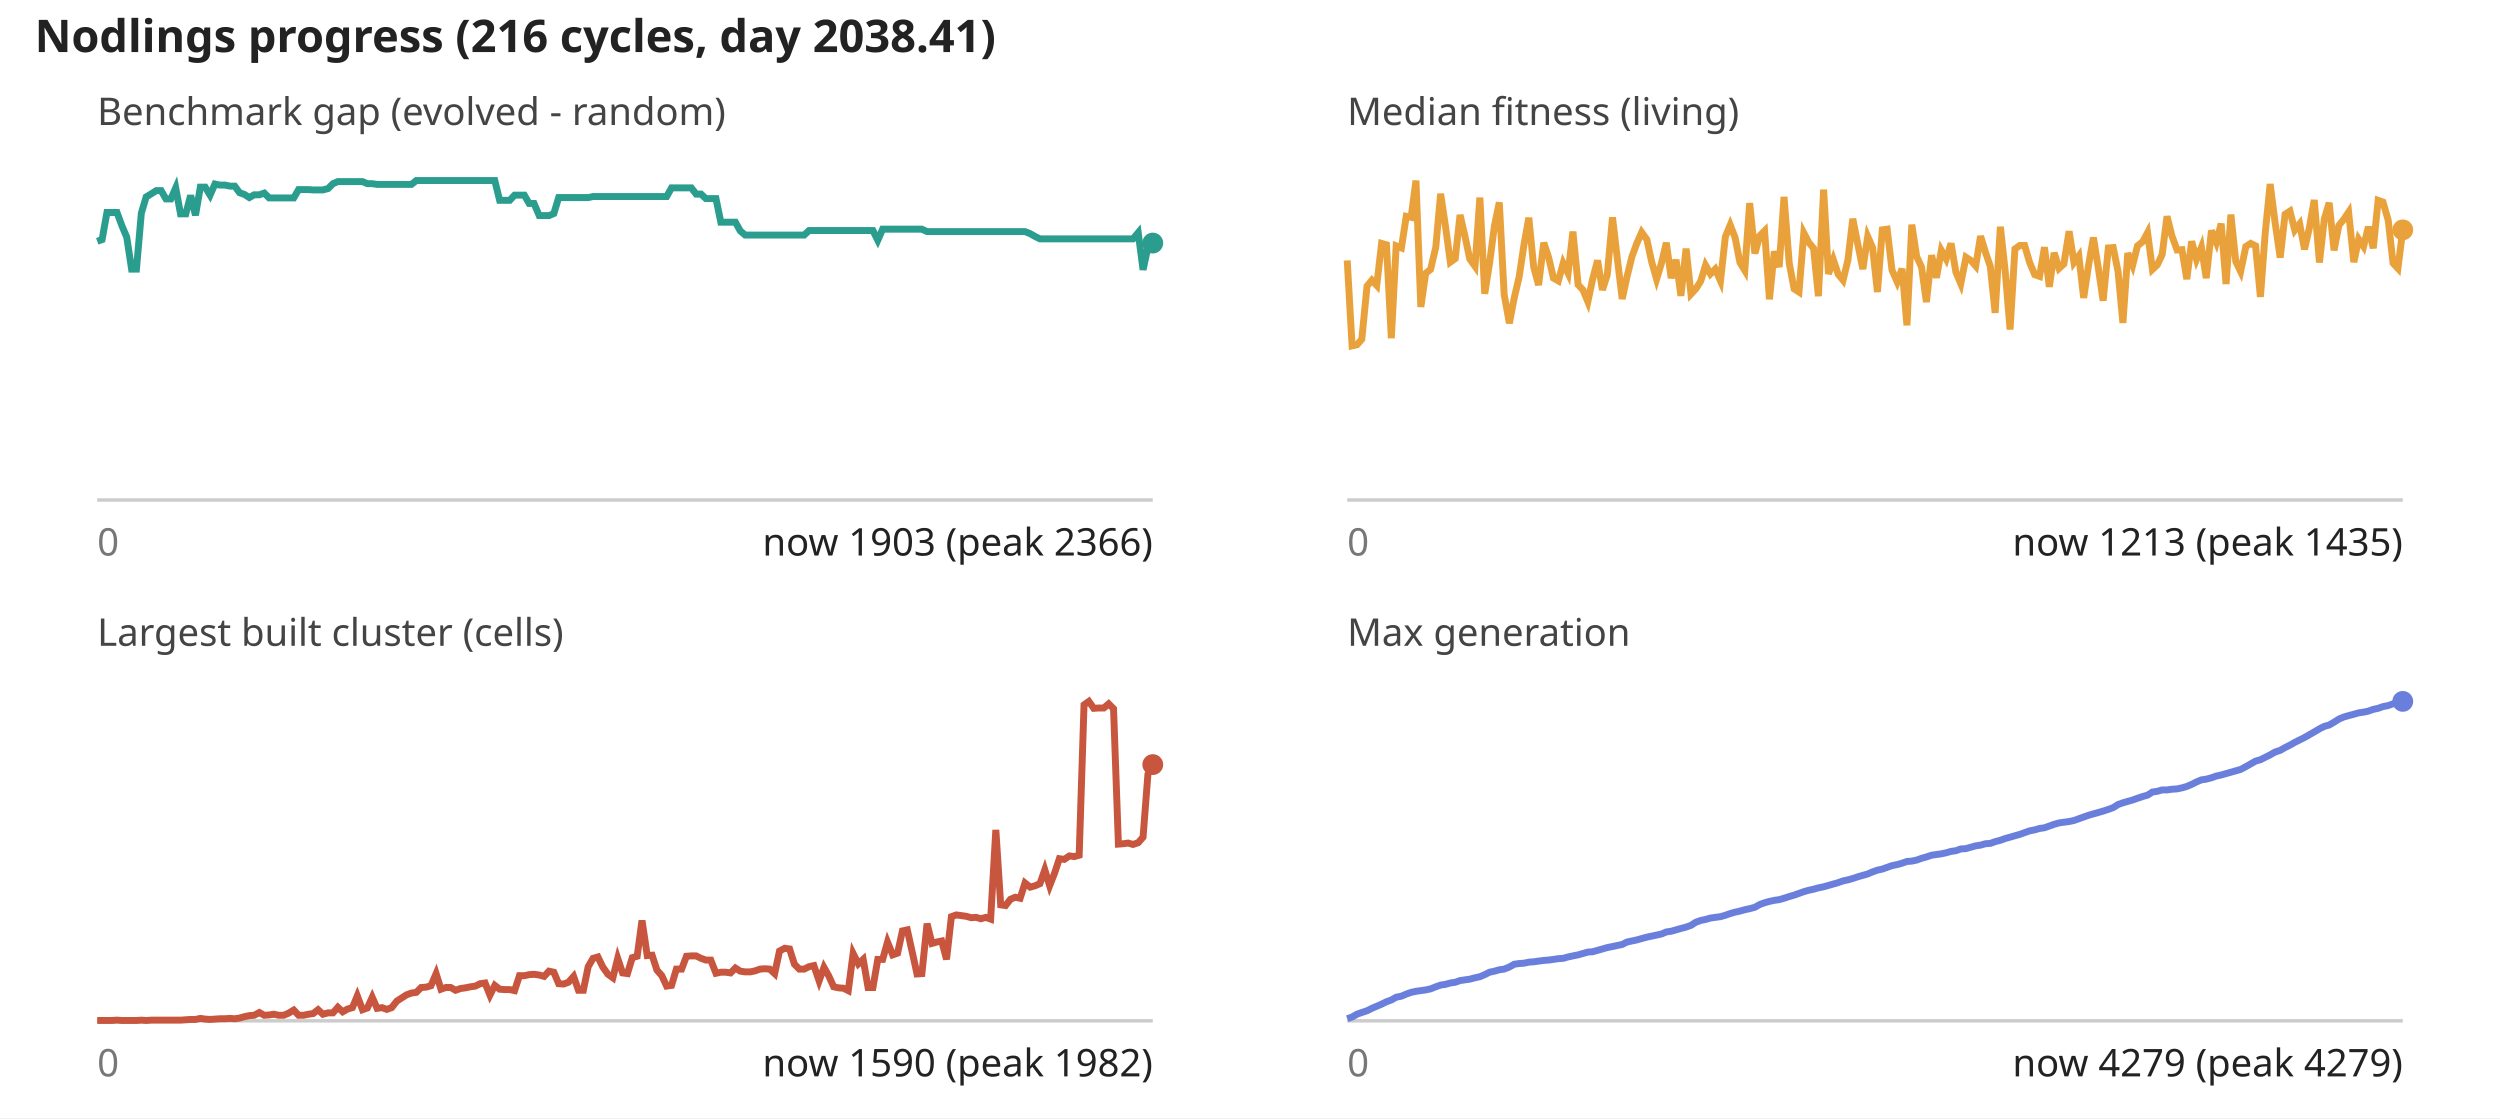
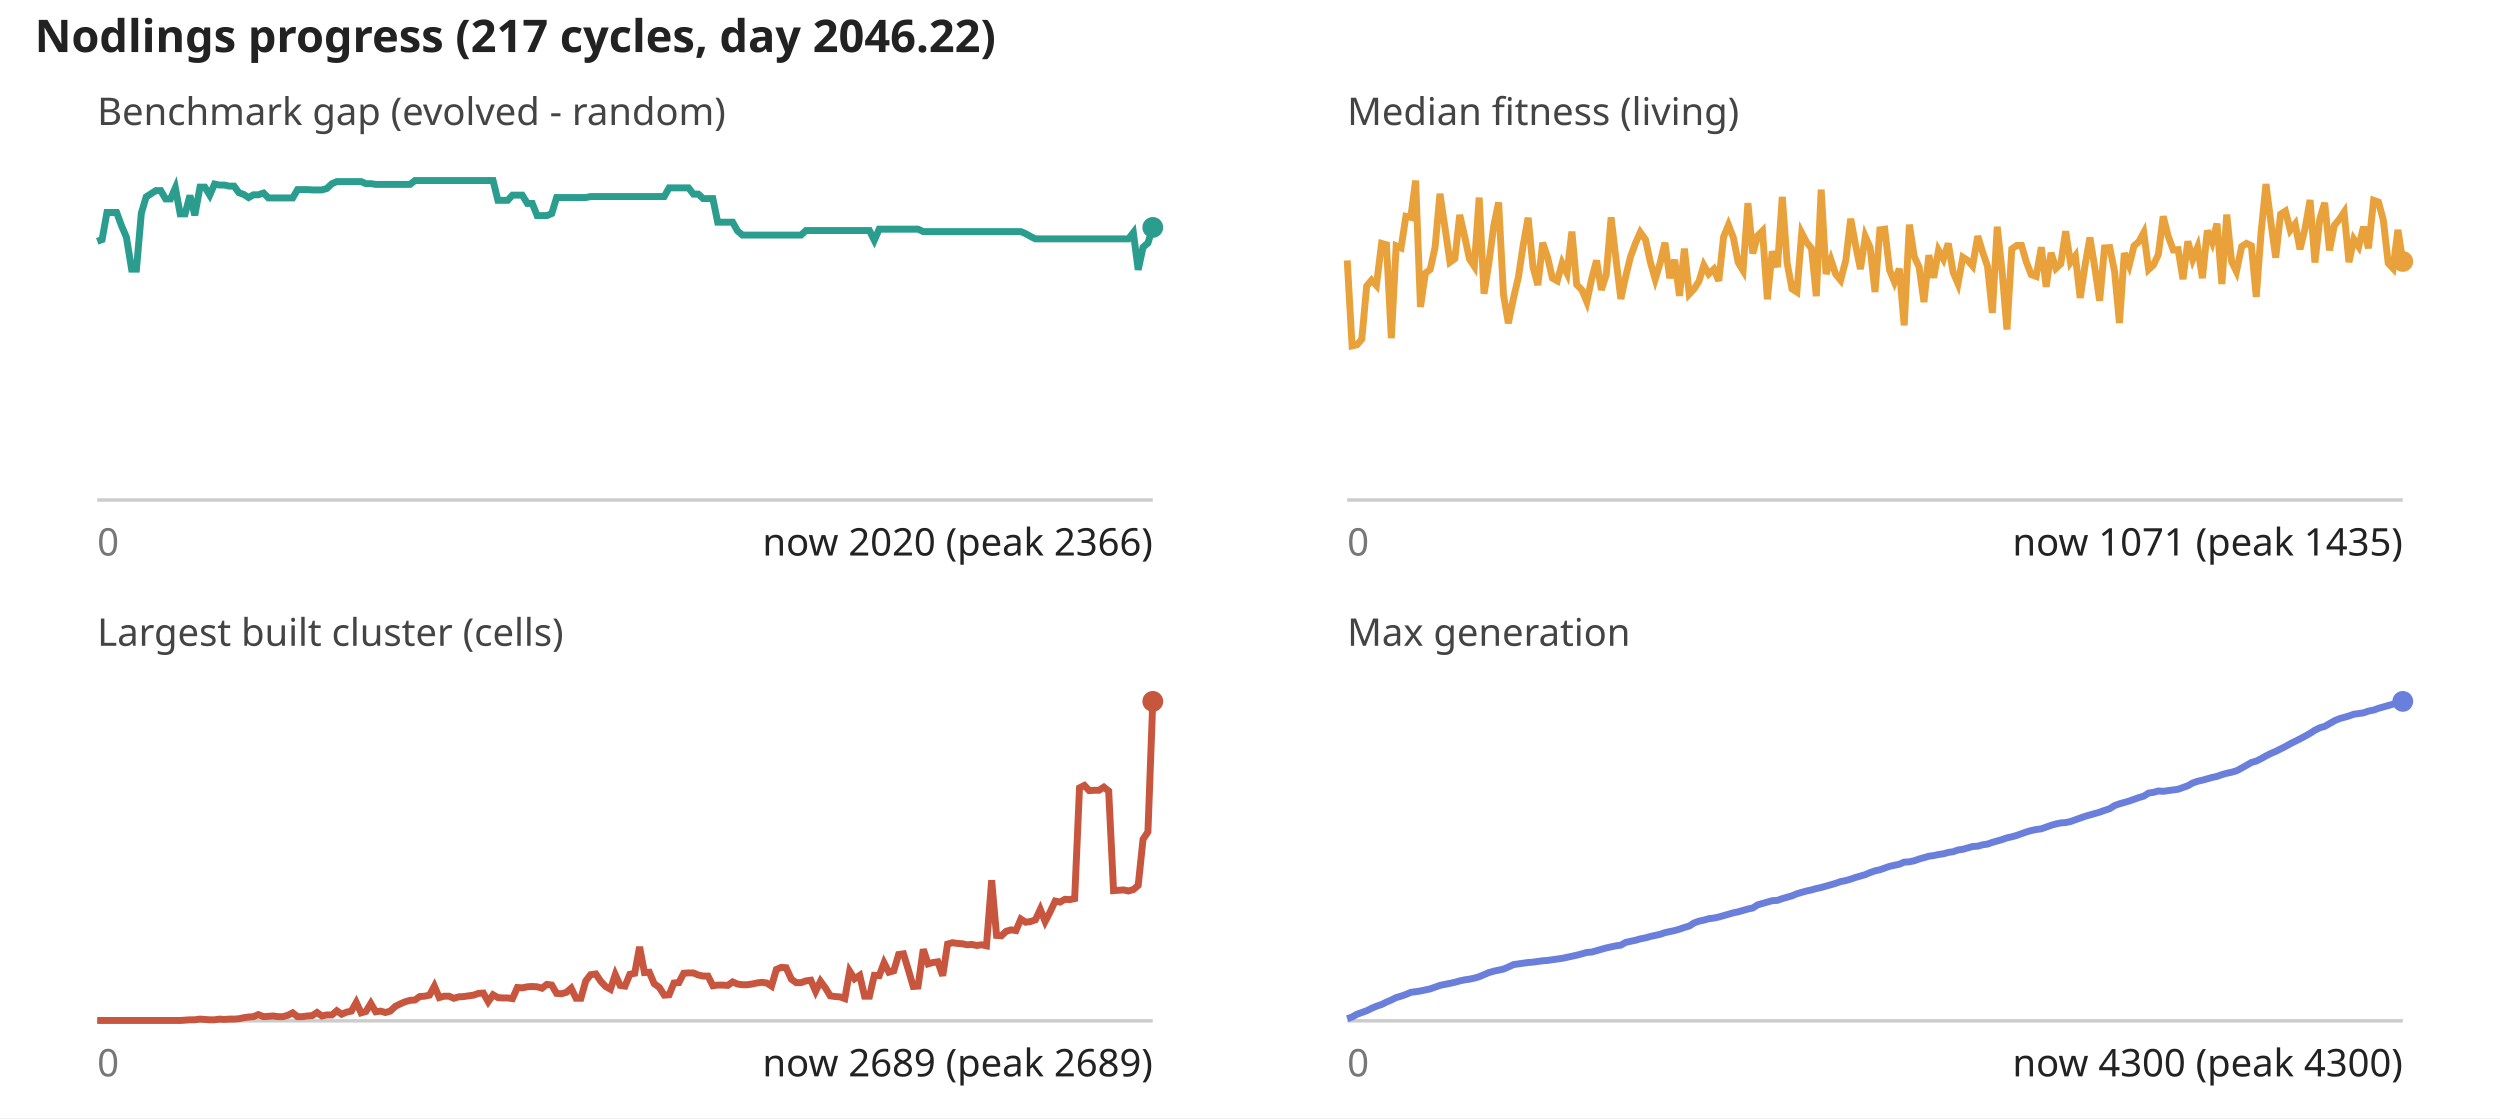
<svg xmlns="http://www.w3.org/2000/svg" viewBox="0 0 720 322" font-family="sans-serif" font-size="11">
  <rect width="100%" height="100%" fill="#fff" />
-   <text x="10" y="15" font-size="13" font-weight="bold" fill="#222">Nodlings progress (216 cycles, day 2038.41)</text>
+   <text x="10" y="15" font-size="13" font-weight="bold" fill="#222">Nodlings progress (217 cycles, day 2046.22)</text>
  <text x="28" y="36" fill="#444">Benchmark gap (evolved - random)</text>
  <line x1="28" y1="144" x2="332" y2="144" stroke="#ccc" />
-   <polyline fill="none" stroke="#2a9d8f" stroke-width="2" points="28.0,69.5 29.4,69.0 30.8,61.2 32.2,61.2 33.7,61.2 35.1,65.0 36.5,68.3 37.9,77.5 39.3,77.5 40.7,61.4 42.1,56.7 43.6,55.8 45.0,54.9 46.4,54.9 47.8,57.3 49.2,57.3 50.6,54.1 52.0,61.6 53.5,61.6 54.9,56.3 56.3,62.0 57.7,53.9 59.1,53.9 60.5,56.2 61.9,53.0 63.3,53.3 64.8,53.3 66.2,53.6 67.6,53.6 69.0,55.5 70.4,56.0 71.8,56.9 73.2,56.1 74.7,56.1 76.1,55.6 77.5,57.0 78.9,57.0 80.3,57.0 81.7,57.0 83.1,57.0 84.6,57.0 86.0,54.6 87.4,54.6 88.8,54.6 90.2,54.7 91.6,54.7 93.0,54.7 94.5,54.3 95.9,52.9 97.3,52.3 98.7,52.3 100.1,52.3 101.5,52.3 102.9,52.3 104.4,52.3 105.8,52.9 107.2,52.9 108.6,53.1 110.0,53.1 111.4,53.1 112.8,53.1 114.3,53.1 115.7,53.1 117.1,53.1 118.5,53.1 119.9,52.0 121.3,52.0 122.7,52.0 124.1,52.0 125.6,52.0 127.0,52.0 128.4,52.0 129.8,52.0 131.2,52.0 132.6,52.0 134.0,52.0 135.5,52.0 136.9,52.0 138.3,52.0 139.7,52.0 141.1,52.0 142.5,52.0 143.9,57.7 145.4,57.7 146.8,57.7 148.2,56.2 149.6,56.2 151.0,56.2 152.4,58.6 153.8,58.6 155.3,62.1 156.7,62.1 158.1,62.1 159.5,61.5 160.9,56.9 162.3,56.9 163.7,56.9 165.2,56.9 166.6,56.9 168.0,56.9 169.4,56.9 170.8,56.6 172.2,56.6 173.6,56.6 175.1,56.6 176.5,56.6 177.9,56.6 179.3,56.6 180.7,56.6 182.1,56.6 183.5,56.6 184.9,56.6 186.4,56.6 187.8,56.6 189.2,56.6 190.6,56.6 192.0,56.6 193.4,54.1 194.8,54.1 196.3,54.1 197.7,54.1 199.1,54.1 200.5,55.9 201.9,55.9 203.3,57.2 204.7,57.2 206.2,57.2 207.6,64.0 209.0,64.0 210.4,64.0 211.8,64.0 213.2,66.5 214.6,67.7 216.1,67.7 217.5,67.7 218.9,67.7 220.3,67.7 221.7,67.7 223.1,67.7 224.5,67.7 226.0,67.7 227.4,67.7 228.8,67.7 230.2,67.7 231.6,67.7 233.0,66.4 234.4,66.4 235.9,66.4 237.3,66.4 238.7,66.4 240.1,66.4 241.5,66.4 242.9,66.4 244.3,66.4 245.7,66.4 247.2,66.4 248.6,66.4 250.0,66.4 251.4,66.4 252.8,69.2 254.2,66.0 255.6,66.0 257.1,66.0 258.5,66.0 259.9,66.0 261.3,66.0 262.7,66.0 264.1,66.0 265.5,66.0 267.0,66.7 268.4,66.7 269.8,66.7 271.2,66.7 272.6,66.7 274.0,66.7 275.4,66.7 276.9,66.7 278.3,66.7 279.7,66.7 281.1,66.7 282.5,66.7 283.9,66.7 285.3,66.7 286.8,66.7 288.2,66.7 289.6,66.7 291.0,66.7 292.4,66.7 293.8,66.7 295.2,66.7 296.7,67.3 298.1,68.1 299.5,68.8 300.9,68.8 302.3,68.8 303.7,68.8 305.1,68.8 306.5,68.8 308.0,68.8 309.4,68.8 310.8,68.8 312.2,68.8 313.6,68.8 315.0,68.8 316.4,68.8 317.9,68.8 319.3,68.8 320.7,68.8 322.1,68.8 323.5,68.8 324.9,68.8 326.3,68.8 327.8,67.0 329.2,77.7 330.6,71.2 332.0,70.0" />
-   <circle cx="332.0" cy="70.0" r="3" fill="#2a9d8f" />
+   <polyline fill="none" stroke="#2a9d8f" stroke-width="2" points="28.0,69.5 29.4,69.0 30.8,61.2 32.2,61.2 33.6,61.2 35.0,65.0 36.4,68.3 37.9,77.5 39.3,77.5 40.7,61.4 42.1,56.7 43.5,55.8 44.9,54.9 46.3,54.9 47.7,57.3 49.1,57.3 50.5,54.1 51.9,61.6 53.3,61.6 54.7,56.3 56.1,62.0 57.6,53.9 59.0,53.9 60.4,56.2 61.8,53.0 63.2,53.3 64.6,53.3 66.0,53.6 67.4,53.6 68.8,55.5 70.2,56.0 71.6,56.9 73.0,56.1 74.4,56.1 75.9,55.6 77.3,57.0 78.7,57.0 80.1,57.0 81.5,57.0 82.9,57.0 84.3,57.0 85.7,54.6 87.1,54.6 88.5,54.6 89.9,54.7 91.3,54.7 92.7,54.7 94.1,54.3 95.6,52.9 97.0,52.3 98.4,52.3 99.8,52.3 101.2,52.3 102.6,52.3 104.0,52.3 105.4,52.9 106.8,52.9 108.2,53.1 109.6,53.1 111.0,53.1 112.4,53.1 113.9,53.1 115.3,53.1 116.7,53.1 118.1,53.1 119.5,52.0 120.9,52.0 122.3,52.0 123.7,52.0 125.1,52.0 126.5,52.0 127.9,52.0 129.3,52.0 130.7,52.0 132.1,52.0 133.6,52.0 135.0,52.0 136.4,52.0 137.8,52.0 139.2,52.0 140.6,52.0 142.0,52.0 143.4,57.7 144.8,57.7 146.2,57.7 147.6,56.2 149.0,56.2 150.4,56.2 151.9,58.6 153.3,58.6 154.7,62.1 156.1,62.1 157.5,62.1 158.9,61.5 160.3,56.9 161.7,56.9 163.1,56.9 164.5,56.9 165.9,56.9 167.3,56.9 168.7,56.9 170.1,56.6 171.6,56.6 173.0,56.6 174.4,56.6 175.8,56.6 177.2,56.6 178.6,56.6 180.0,56.6 181.4,56.6 182.8,56.6 184.2,56.6 185.6,56.6 187.0,56.6 188.4,56.6 189.9,56.6 191.3,56.6 192.7,54.1 194.1,54.1 195.5,54.1 196.9,54.1 198.3,54.1 199.7,55.9 201.1,55.9 202.5,57.2 203.9,57.2 205.3,57.2 206.7,64.0 208.1,64.0 209.6,64.0 211.0,64.0 212.4,66.5 213.8,67.7 215.2,67.7 216.6,67.7 218.0,67.7 219.4,67.7 220.8,67.7 222.2,67.7 223.6,67.7 225.0,67.7 226.4,67.7 227.9,67.7 229.3,67.7 230.7,67.7 232.1,66.4 233.5,66.4 234.9,66.4 236.3,66.4 237.7,66.4 239.1,66.4 240.5,66.4 241.9,66.4 243.3,66.4 244.7,66.4 246.1,66.4 247.6,66.4 249.0,66.4 250.4,66.4 251.8,69.2 253.2,66.0 254.6,66.0 256.0,66.0 257.4,66.0 258.8,66.0 260.2,66.0 261.6,66.0 263.0,66.0 264.4,66.0 265.9,66.7 267.3,66.7 268.7,66.7 270.1,66.7 271.5,66.7 272.9,66.7 274.3,66.7 275.7,66.7 277.1,66.7 278.5,66.7 279.9,66.7 281.3,66.7 282.7,66.7 284.1,66.7 285.6,66.7 287.0,66.7 288.4,66.7 289.8,66.7 291.2,66.7 292.6,66.7 294.0,66.7 295.4,67.3 296.8,68.1 298.2,68.8 299.6,68.8 301.0,68.8 302.4,68.8 303.9,68.8 305.3,68.8 306.7,68.8 308.1,68.8 309.5,68.8 310.9,68.8 312.3,68.8 313.7,68.8 315.1,68.8 316.5,68.8 317.9,68.8 319.3,68.8 320.7,68.8 322.1,68.8 323.6,68.8 325.0,68.8 326.4,67.0 327.8,77.7 329.2,71.2 330.6,70.0 332.0,65.5" />
+   <circle cx="332.0" cy="65.5" r="3" fill="#2a9d8f" />
  <text x="28" y="160" fill="#777">0</text>
-   <text x="332" y="160" text-anchor="end" fill="#222">now 1903 (peak 2366)</text>
+   <text x="332" y="160" text-anchor="end" fill="#222">now 2020 (peak 2366)</text>
  <text x="388" y="36" fill="#444">Median fitness (living)</text>
  <line x1="388" y1="144" x2="692" y2="144" stroke="#ccc" />
-   <polyline fill="none" stroke="#e9a23b" stroke-width="2" points="388.0,75.0 389.4,99.6 390.8,99.3 392.2,97.7 393.7,82.4 395.1,80.7 396.5,82.2 397.9,70.1 399.3,70.5 400.7,97.4 402.1,70.8 403.6,71.4 405.0,62.3 406.4,62.6 407.8,52.0 409.2,88.4 410.6,78.7 412.0,77.6 413.5,71.2 414.9,55.8 416.3,65.2 417.7,75.5 419.1,74.5 420.5,61.9 421.9,68.0 423.3,74.6 424.8,76.7 426.2,56.9 427.6,84.6 429.0,75.7 430.4,65.0 431.8,58.3 433.2,84.8 434.7,93.1 436.1,85.8 437.5,79.8 438.9,70.5 440.3,62.7 441.7,76.9 443.1,82.1 444.6,69.9 446.0,74.1 447.4,80.1 448.8,80.9 450.2,75.8 451.6,78.7 453.0,66.7 454.5,82.0 455.9,83.5 457.3,86.9 458.7,80.3 460.1,75.0 461.5,83.5 462.9,79.1 464.4,62.6 465.8,74.6 467.2,86.1 468.6,79.6 470.0,73.9 471.4,70.1 472.8,66.9 474.3,69.0 475.7,75.5 477.1,80.4 478.5,75.8 479.9,69.9 481.3,80.1 482.7,74.8 484.1,85.2 485.6,71.6 487.0,84.7 488.4,83.2 489.8,81.0 491.2,76.4 492.6,78.9 494.0,77.5 495.5,80.9 496.9,68.2 498.3,64.8 499.7,68.4 501.1,75.6 502.5,77.9 503.9,58.5 505.4,73.0 506.8,67.9 508.2,66.5 509.6,86.2 511.0,72.4 512.4,76.9 513.8,56.7 515.3,75.8 516.7,83.2 518.1,84.1 519.5,67.1 520.9,69.8 522.3,71.5 523.7,85.3 525.2,54.6 526.6,78.9 528.0,74.8 529.4,79.0 530.8,80.7 532.2,74.9 533.6,63.0 535.1,70.6 536.5,77.5 537.9,68.1 539.3,71.3 540.7,84.1 542.1,66.2 543.5,66.0 544.9,77.8 546.4,81.2 547.8,77.4 549.2,93.7 550.6,64.7 552.0,73.9 553.4,76.9 554.8,87.0 556.3,73.5 557.7,80.0 559.1,72.1 560.5,74.6 561.9,70.1 563.3,78.4 564.7,81.7 566.2,74.1 567.6,75.0 569.0,76.6 570.4,68.0 571.8,72.6 573.2,76.7 574.6,90.1 576.1,65.3 577.5,78.1 578.9,94.9 580.3,71.7 581.7,70.7 583.1,70.7 584.5,75.5 586.0,79.1 587.4,79.6 588.8,71.2 590.2,82.6 591.6,72.8 593.0,77.3 594.4,76.0 595.9,66.6 597.3,75.6 598.7,73.7 600.1,85.8 601.5,76.4 602.9,68.4 604.3,77.1 605.7,86.6 607.2,71.4 608.6,71.3 610.0,78.2 611.4,93.0 612.8,72.9 614.2,76.4 615.6,70.8 617.1,69.6 618.5,67.0 619.9,77.6 621.3,76.3 622.7,73.3 624.1,62.3 625.5,67.9 627.0,72.0 628.4,71.9 629.8,80.4 631.2,69.5 632.6,74.7 634.0,71.2 635.4,80.1 636.9,66.4 638.3,69.8 639.7,64.4 641.1,81.8 642.5,61.8 643.9,75.3 645.3,78.2 646.8,71.0 648.2,70.1 649.6,70.8 651.0,85.5 652.4,66.9 653.8,53.0 655.2,63.9 656.7,74.2 658.1,61.7 659.5,60.8 660.9,66.3 662.3,64.5 663.7,71.8 665.1,65.6 666.5,57.6 668.0,75.6 669.4,63.1 670.8,58.4 672.2,72.1 673.6,64.9 675.0,63.2 676.4,61.1 677.9,75.5 679.3,68.9 680.7,71.0 682.1,65.3 683.5,71.5 684.9,57.7 686.3,58.2 687.8,63.4 689.2,75.8 690.6,77.3 692.0,66.2" />
-   <circle cx="692.0" cy="66.2" r="3" fill="#e9a23b" />
+   <polyline fill="none" stroke="#e9a23b" stroke-width="2" points="388.0,75.0 389.4,99.6 390.8,99.3 392.2,97.7 393.6,82.4 395.0,80.7 396.4,82.2 397.9,70.1 399.3,70.5 400.7,97.4 402.1,70.8 403.5,71.4 404.9,62.3 406.3,62.6 407.7,52.0 409.1,88.4 410.5,78.7 411.9,77.6 413.3,71.2 414.7,55.8 416.1,65.2 417.6,75.5 419.0,74.5 420.4,61.9 421.8,68.0 423.2,74.6 424.6,76.7 426.0,56.9 427.4,84.6 428.8,75.7 430.2,65.0 431.6,58.3 433.0,84.8 434.4,93.1 435.9,85.8 437.3,79.8 438.7,70.5 440.1,62.7 441.5,76.9 442.9,82.1 444.3,69.9 445.7,74.1 447.1,80.1 448.5,80.9 449.9,75.8 451.3,78.7 452.7,66.7 454.1,82.0 455.6,83.5 457.0,86.9 458.4,80.3 459.8,75.0 461.2,83.5 462.6,79.1 464.0,62.6 465.4,74.6 466.8,86.1 468.2,79.6 469.6,73.9 471.0,70.1 472.4,66.9 473.9,69.0 475.3,75.5 476.7,80.4 478.1,75.8 479.5,69.9 480.9,80.1 482.3,74.8 483.7,85.2 485.1,71.6 486.5,84.7 487.9,83.2 489.3,81.0 490.7,76.4 492.1,78.9 493.6,77.5 495.0,80.9 496.4,68.2 497.8,64.8 499.2,68.4 500.6,75.6 502.0,77.9 503.4,58.5 504.8,73.0 506.2,67.9 507.6,66.5 509.0,86.2 510.4,72.4 511.9,76.9 513.3,56.7 514.7,75.8 516.1,83.2 517.5,84.1 518.9,67.1 520.3,69.8 521.7,71.5 523.1,85.3 524.5,54.6 525.9,78.9 527.3,74.8 528.7,79.0 530.1,80.7 531.6,74.9 533.0,63.0 534.4,70.6 535.8,77.5 537.2,68.1 538.6,71.3 540.0,84.1 541.4,66.2 542.8,66.0 544.2,77.8 545.6,81.2 547.0,77.4 548.4,93.7 549.9,64.7 551.3,73.9 552.7,76.9 554.1,87.0 555.5,73.5 556.9,80.0 558.3,72.1 559.7,74.6 561.1,70.1 562.5,78.4 563.9,81.7 565.3,74.1 566.7,75.0 568.1,76.6 569.6,68.0 571.0,72.6 572.4,76.7 573.8,90.1 575.2,65.3 576.6,78.1 578.0,94.9 579.4,71.7 580.8,70.7 582.2,70.7 583.6,75.5 585.0,79.1 586.4,79.6 587.9,71.2 589.3,82.6 590.7,72.8 592.1,77.3 593.5,76.0 594.9,66.6 596.3,75.6 597.7,73.7 599.1,85.8 600.5,76.4 601.9,68.4 603.3,77.1 604.7,86.6 606.1,71.4 607.6,71.3 609.0,78.2 610.4,93.0 611.8,72.9 613.2,76.4 614.6,70.8 616.0,69.6 617.4,67.0 618.8,77.6 620.2,76.3 621.6,73.3 623.0,62.3 624.4,67.9 625.9,72.0 627.3,71.9 628.7,80.4 630.1,69.5 631.5,74.7 632.9,71.2 634.3,80.1 635.7,66.4 637.1,69.8 638.5,64.4 639.9,81.8 641.3,61.8 642.7,75.3 644.1,78.2 645.6,71.0 647.0,70.1 648.4,70.8 649.8,85.5 651.2,66.9 652.6,53.0 654.0,63.9 655.4,74.2 656.8,61.7 658.2,60.8 659.6,66.3 661.0,64.5 662.4,71.8 663.9,65.6 665.3,57.6 666.7,75.6 668.1,63.1 669.5,58.4 670.9,72.1 672.3,64.9 673.7,63.2 675.1,61.1 676.5,75.5 677.9,68.9 679.3,71.0 680.7,65.3 682.1,71.5 683.6,57.7 685.0,58.2 686.4,63.4 687.8,75.8 689.2,77.3 690.6,66.2 692.0,75.3" />
+   <circle cx="692.0" cy="75.3" r="3" fill="#e9a23b" />
  <text x="388" y="160" fill="#777">0</text>
-   <text x="692" y="160" text-anchor="end" fill="#222">now 1213 (peak 1435)</text>
+   <text x="692" y="160" text-anchor="end" fill="#222">now 1071 (peak 1435)</text>
  <text x="28" y="186" fill="#444">Largest built cluster (cells)</text>
  <line x1="28" y1="294" x2="332" y2="294" stroke="#ccc" />
-   <polyline fill="none" stroke="#c8553d" stroke-width="2" points="28.0,293.9 29.4,293.9 30.8,293.9 32.2,293.9 33.7,293.8 35.1,293.9 36.5,293.9 37.9,293.9 39.3,293.9 40.7,293.8 42.1,293.9 43.6,293.8 45.0,293.8 46.4,293.8 47.8,293.8 49.2,293.8 50.6,293.8 52.0,293.8 53.5,293.7 54.9,293.6 56.3,293.6 57.7,293.3 59.1,293.5 60.5,293.6 61.9,293.5 63.3,293.4 64.8,293.4 66.2,293.3 67.6,293.4 69.0,293.2 70.4,292.8 71.8,292.5 73.2,292.4 74.7,291.6 76.1,292.4 77.5,292.3 78.9,292.1 80.3,292.4 81.7,292.4 83.1,291.8 84.6,290.9 86.0,292.4 87.4,292.4 88.8,292.1 90.2,291.9 91.6,290.8 93.0,292.1 94.5,291.7 95.9,291.7 97.3,290.1 98.7,291.4 100.1,290.6 101.5,290.2 102.9,286.8 104.4,290.8 105.8,290.3 107.2,287.2 108.6,290.4 110.0,290.2 111.4,290.7 112.8,290.2 114.3,288.3 115.7,287.4 117.1,286.5 118.5,286.0 119.9,285.8 121.3,284.4 122.7,284.3 124.1,283.9 125.6,280.4 127.0,284.9 128.4,284.4 129.8,284.4 131.2,285.2 132.6,284.7 134.0,284.5 135.5,284.2 136.9,284.0 138.3,283.3 139.7,283.1 141.1,286.6 142.5,283.8 143.9,284.9 145.4,285.0 146.8,285.0 148.2,285.3 149.6,281.0 151.0,281.0 152.4,280.7 153.8,280.6 155.3,280.8 156.7,281.2 158.1,279.7 159.5,280.0 160.9,283.3 162.3,283.4 163.7,282.9 165.2,281.2 166.6,285.2 168.0,285.2 169.4,278.4 170.8,276.0 172.2,275.6 173.6,278.5 175.1,280.6 176.5,281.6 177.9,276.0 179.3,280.2 180.7,280.4 182.1,275.8 183.5,275.4 184.9,265.1 186.4,275.2 187.8,275.1 189.2,279.4 190.6,281.0 192.0,284.0 193.4,283.8 194.8,279.1 196.3,279.1 197.7,275.4 199.1,275.3 200.5,275.3 201.9,276.0 203.3,276.5 204.7,276.5 206.2,280.3 207.6,280.0 209.0,280.0 210.4,280.2 211.8,278.8 213.2,279.7 214.6,279.9 216.1,279.9 217.5,279.6 218.9,279.1 220.3,279.0 221.7,279.1 223.1,280.4 224.5,273.9 226.0,273.1 227.4,273.3 228.8,277.7 230.2,279.1 231.6,279.1 233.0,278.4 234.4,278.1 235.9,282.5 237.3,278.6 238.7,281.1 240.1,284.2 241.5,284.5 242.9,284.6 244.3,285.3 245.7,274.6 247.2,277.6 248.6,276.3 250.0,284.4 251.4,284.4 252.8,276.3 254.2,276.3 255.6,271.3 257.1,275.0 258.5,274.5 259.9,268.1 261.3,267.8 262.7,274.1 264.1,280.5 265.5,280.4 267.0,266.0 268.4,271.7 269.8,271.3 271.2,271.0 272.6,276.3 274.0,264.0 275.4,263.5 276.9,263.7 278.3,263.9 279.7,264.3 281.1,264.2 282.5,264.6 283.9,264.2 285.3,264.7 286.8,239.0 288.2,260.6 289.6,260.8 291.0,259.0 292.4,258.4 293.8,258.7 295.2,254.3 296.7,255.5 298.1,255.1 299.5,254.5 300.9,250.5 302.3,255.1 303.7,251.5 305.1,247.3 306.5,247.5 308.0,246.5 309.4,246.7 310.8,246.3 312.2,203.0 313.6,202.0 315.0,204.0 316.4,203.9 317.9,203.9 319.3,202.7 320.7,204.1 322.1,243.1 323.5,243.0 324.9,242.8 326.3,243.2 327.8,242.7 329.2,241.1 330.6,223.0 332.0,220.2" />
-   <circle cx="332.0" cy="220.2" r="3" fill="#c8553d" />
+   <polyline fill="none" stroke="#c8553d" stroke-width="2" points="28.0,293.9 29.4,293.9 30.8,293.9 32.2,293.9 33.6,293.9 35.0,293.9 36.4,293.9 37.9,293.9 39.3,293.9 40.7,293.9 42.1,293.9 43.5,293.9 44.9,293.9 46.3,293.9 47.7,293.9 49.1,293.9 50.5,293.9 51.9,293.9 53.3,293.8 54.7,293.7 56.1,293.7 57.6,293.5 59.0,293.6 60.4,293.7 61.8,293.7 63.2,293.5 64.6,293.6 66.0,293.5 67.4,293.5 68.8,293.4 70.2,293.1 71.6,292.9 73.0,292.8 74.4,292.2 75.9,292.8 77.3,292.7 78.7,292.6 80.1,292.8 81.5,292.8 82.9,292.4 84.3,291.7 85.7,292.8 87.1,292.8 88.5,292.6 89.9,292.5 91.3,291.6 92.7,292.6 94.1,292.3 95.6,292.3 97.0,291.1 98.4,292.1 99.8,291.5 101.2,291.2 102.6,288.7 104.0,291.7 105.4,291.3 106.8,289.0 108.2,291.4 109.6,291.2 111.0,291.6 112.4,291.2 113.9,289.8 115.3,289.1 116.7,288.5 118.1,288.1 119.5,288.0 120.9,287.0 122.3,286.9 123.7,286.6 125.1,284.0 126.5,287.3 127.9,286.9 129.3,286.9 130.7,287.5 132.1,287.1 133.6,287.0 135.0,286.8 136.4,286.6 137.8,286.1 139.2,286.0 140.6,288.5 142.0,286.5 143.4,287.3 144.8,287.4 146.2,287.4 147.6,287.6 149.0,284.4 150.4,284.5 151.9,284.2 153.3,284.1 154.7,284.2 156.1,284.6 157.5,283.5 158.9,283.7 160.3,286.1 161.7,286.2 163.1,285.8 164.5,284.6 165.9,287.5 167.3,287.5 168.7,282.5 170.1,280.7 171.6,280.5 173.0,282.6 174.4,284.1 175.8,284.9 177.2,280.7 178.6,283.8 180.0,284.0 181.4,280.6 182.8,280.3 184.2,272.7 185.6,280.1 187.0,280.0 188.4,283.3 189.9,284.4 191.3,286.6 192.7,286.5 194.1,283.1 195.5,283.0 196.9,280.3 198.3,280.2 199.7,280.2 201.1,280.8 202.5,281.1 203.9,281.1 205.3,283.9 206.7,283.7 208.1,283.7 209.6,283.8 211.0,282.8 212.4,283.4 213.8,283.6 215.2,283.6 216.6,283.4 218.0,283.1 219.4,282.9 220.8,283.1 222.2,284.0 223.6,279.2 225.0,278.6 226.4,278.7 227.9,282.0 229.3,283.0 230.7,283.0 232.1,282.5 233.5,282.3 234.9,285.5 236.3,282.6 237.7,284.5 239.1,286.8 240.5,287.0 241.9,287.1 243.3,287.6 244.7,279.7 246.1,281.9 247.6,280.9 249.0,286.9 250.4,286.9 251.8,280.9 253.2,281.0 254.6,277.3 256.0,280.0 257.4,279.6 258.8,274.9 260.2,274.7 261.6,279.3 263.0,284.1 264.4,284.0 265.9,273.4 267.3,277.6 268.7,277.2 270.1,277.0 271.5,281.0 272.9,271.9 274.3,271.5 275.7,271.7 277.1,271.8 278.5,272.1 279.9,272.0 281.3,272.3 282.7,272.1 284.1,272.4 285.6,253.5 287.0,269.4 288.4,269.5 289.8,268.2 291.2,267.8 292.6,268.0 294.0,264.7 295.4,265.6 296.8,265.4 298.2,264.9 299.6,261.9 301.0,265.4 302.4,262.7 303.9,259.5 305.3,259.8 306.7,259.0 308.1,259.1 309.5,258.8 310.9,226.9 312.3,226.2 313.7,227.7 315.1,227.6 316.5,227.6 317.9,226.7 319.3,227.8 320.7,256.5 322.1,256.4 323.6,256.3 325.0,256.6 326.4,256.2 327.8,255.0 329.2,241.7 330.6,239.6 332.0,202.0" />
+   <circle cx="332.0" cy="202.0" r="3" fill="#c8553d" />
  <text x="28" y="310" fill="#777">0</text>
-   <text x="332" y="310" text-anchor="end" fill="#222">now 1590 (peak 1982)</text>
+   <text x="332" y="310" text-anchor="end" fill="#222">now 2689 (peak 2689)</text>
  <text x="388" y="186" fill="#444">Max generation</text>
  <line x1="388" y1="294" x2="692" y2="294" stroke="#ccc" />
-   <polyline fill="none" stroke="#6a7fdb" stroke-width="2" points="388.0,293.4 389.4,292.9 390.8,292.1 392.2,291.6 393.7,291.1 395.1,290.4 396.5,289.8 397.9,289.2 399.3,288.5 400.7,288.0 402.1,287.2 403.6,286.9 405.0,286.3 406.4,285.8 407.8,285.5 409.2,285.3 410.6,285.1 412.0,284.8 413.5,284.2 414.9,283.7 416.3,283.5 417.7,283.1 419.1,282.9 420.5,282.4 421.9,282.2 423.3,282.0 424.8,281.6 426.2,281.3 427.6,280.7 429.0,280.0 430.4,279.7 431.8,279.3 433.2,279.1 434.7,278.5 436.1,277.7 437.5,277.5 438.9,277.4 440.3,277.1 441.7,277.0 443.1,276.8 444.6,276.6 446.0,276.5 447.4,276.3 448.8,276.1 450.2,276.0 451.6,275.6 453.0,275.3 454.5,275.0 455.9,274.6 457.3,274.2 458.7,274.1 460.1,273.7 461.5,273.3 462.9,272.9 464.4,272.6 465.8,272.3 467.2,272.0 468.6,271.3 470.0,271.0 471.4,270.7 472.8,270.3 474.3,269.9 475.7,269.6 477.1,269.3 478.5,269.0 479.9,268.4 481.3,268.2 482.7,267.8 484.1,267.4 485.6,267.0 487.0,266.5 488.4,265.6 489.8,265.1 491.2,264.8 492.6,264.4 494.0,264.2 495.5,264.0 496.9,263.6 498.3,263.1 499.7,262.7 501.1,262.4 502.5,262.0 503.9,261.7 505.4,261.3 506.8,260.5 508.2,260.0 509.6,259.6 511.0,259.3 512.4,259.1 513.8,258.7 515.3,258.2 516.7,257.8 518.1,257.3 519.5,256.8 520.9,256.4 522.3,256.1 523.7,255.7 525.2,255.4 526.6,255.0 528.0,254.6 529.4,254.2 530.8,253.7 532.2,253.4 533.6,253.0 535.1,252.5 536.5,252.1 537.9,251.7 539.3,251.1 540.7,250.6 542.1,250.3 543.5,249.8 544.9,249.3 546.4,249.0 547.8,248.6 549.2,248.1 550.6,248.0 552.0,247.7 553.4,247.2 554.8,246.8 556.3,246.3 557.7,246.1 559.1,245.9 560.5,245.6 561.9,245.2 563.3,245.0 564.7,244.5 566.2,244.4 567.6,244.0 569.0,243.6 570.4,243.4 571.8,243.0 573.2,242.9 574.6,242.4 576.1,242.0 577.5,241.5 578.9,241.1 580.3,240.7 581.7,240.3 583.1,239.8 584.5,239.3 586.0,239.0 587.4,238.6 588.8,238.4 590.2,237.9 591.6,237.4 593.0,237.0 594.4,236.8 595.9,236.6 597.3,236.3 598.7,235.8 600.1,235.3 601.5,234.8 602.9,234.4 604.3,234.0 605.7,233.6 607.2,233.1 608.6,232.6 610.0,231.7 611.4,231.2 612.8,230.8 614.2,230.4 615.6,229.9 617.1,229.4 618.5,229.0 619.9,228.1 621.3,227.9 622.7,227.5 624.1,227.5 625.5,227.3 627.0,227.2 628.4,226.9 629.8,226.5 631.2,225.9 632.6,225.2 634.0,224.6 635.4,224.4 636.9,224.0 638.3,223.5 639.7,223.2 641.1,222.8 642.5,222.4 643.9,222.0 645.3,221.6 646.8,220.8 648.2,220.0 649.6,219.2 651.0,218.8 652.4,218.1 653.8,217.4 655.2,216.6 656.7,216.1 658.1,215.3 659.5,214.6 660.9,213.8 662.3,213.1 663.7,212.4 665.1,211.6 666.5,210.8 668.0,209.9 669.4,209.2 670.8,208.8 672.2,208.0 673.6,207.1 675.0,206.5 676.4,206.1 677.9,205.7 679.3,205.3 680.7,205.1 682.1,204.8 683.5,204.3 684.9,204.0 686.3,203.5 687.8,203.2 689.2,202.7 690.6,202.3 692.0,202.0" />
+   <polyline fill="none" stroke="#6a7fdb" stroke-width="2" points="388.0,293.4 389.4,292.9 390.8,292.1 392.2,291.6 393.6,291.1 395.0,290.4 396.4,289.8 397.9,289.3 399.3,288.6 400.7,288.0 402.1,287.3 403.5,286.9 404.9,286.4 406.3,285.8 407.7,285.6 409.1,285.4 410.5,285.1 411.9,284.8 413.3,284.3 414.7,283.8 416.1,283.5 417.6,283.2 419.0,282.9 420.4,282.5 421.8,282.2 423.2,282.0 424.6,281.7 426.0,281.3 427.4,280.7 428.8,280.1 430.2,279.7 431.6,279.4 433.0,279.1 434.4,278.5 435.9,277.8 437.3,277.6 438.7,277.4 440.1,277.2 441.5,277.1 442.9,276.9 444.3,276.7 445.7,276.6 447.1,276.4 448.5,276.2 449.9,276.0 451.3,275.7 452.7,275.4 454.1,275.1 455.6,274.7 457.0,274.3 458.4,274.2 459.8,273.8 461.2,273.4 462.6,273.0 464.0,272.7 465.4,272.4 466.8,272.2 468.2,271.4 469.6,271.1 471.0,270.8 472.4,270.4 473.9,270.1 475.3,269.7 476.7,269.4 478.1,269.1 479.5,268.6 480.9,268.3 482.3,268.0 483.7,267.6 485.1,267.1 486.5,266.7 487.9,265.8 489.3,265.3 490.7,265.0 492.1,264.6 493.6,264.4 495.0,264.1 496.4,263.7 497.8,263.3 499.2,262.9 500.6,262.6 502.0,262.2 503.4,261.8 504.8,261.5 506.2,260.6 507.6,260.2 509.0,259.8 510.4,259.4 511.9,259.3 513.3,258.8 514.7,258.4 516.1,258.0 517.5,257.4 518.9,257.0 520.3,256.6 521.7,256.3 523.1,255.9 524.5,255.6 525.9,255.2 527.3,254.8 528.7,254.4 530.1,253.9 531.6,253.6 533.0,253.2 534.4,252.7 535.8,252.3 537.2,251.9 538.6,251.3 540.0,250.8 541.4,250.5 542.8,250.0 544.2,249.5 545.6,249.2 547.0,248.9 548.4,248.3 549.9,248.2 551.3,247.9 552.7,247.4 554.1,247.0 555.5,246.6 556.9,246.4 558.3,246.1 559.7,245.9 561.1,245.5 562.5,245.3 563.9,244.8 565.3,244.6 566.7,244.2 568.1,243.8 569.6,243.7 571.0,243.3 572.4,243.1 573.8,242.6 575.2,242.2 576.6,241.8 578.0,241.3 579.4,241.0 580.8,240.6 582.2,240.1 583.6,239.6 585.0,239.2 586.4,238.9 587.9,238.7 589.3,238.2 590.7,237.7 592.1,237.3 593.5,237.0 594.9,236.9 596.3,236.6 597.7,236.1 599.1,235.6 600.5,235.1 601.9,234.7 603.3,234.3 604.7,233.9 606.1,233.4 607.6,232.9 609.0,232.0 610.4,231.5 611.8,231.1 613.2,230.7 614.6,230.2 616.0,229.7 617.4,229.3 618.8,228.4 620.2,228.2 621.6,227.8 623.0,227.9 624.4,227.7 625.9,227.5 627.3,227.3 628.7,226.8 630.1,226.3 631.5,225.5 632.9,225.0 634.3,224.7 635.7,224.3 637.1,223.9 638.5,223.6 639.9,223.1 641.3,222.7 642.7,222.4 644.1,222.0 645.6,221.2 647.0,220.4 648.4,219.6 649.8,219.2 651.2,218.5 652.6,217.7 654.0,217.0 655.4,216.4 656.8,215.7 658.2,215.0 659.6,214.2 661.0,213.5 662.4,212.8 663.9,212.0 665.3,211.2 666.7,210.3 668.1,209.6 669.5,209.2 670.9,208.4 672.3,207.6 673.7,207.0 675.1,206.6 676.5,206.2 677.9,205.7 679.3,205.5 680.7,205.3 682.1,204.8 683.6,204.5 685.0,204.0 686.4,203.6 687.8,203.2 689.2,202.8 690.6,202.4 692.0,202.0" />
  <circle cx="692.0" cy="202.0" r="3" fill="#6a7fdb" />
  <text x="388" y="310" fill="#777">0</text>
-   <text x="692" y="310" text-anchor="end" fill="#222">now 4279 (peak 4279)</text>
+   <text x="692" y="310" text-anchor="end" fill="#222">now 4300 (peak 4300)</text>
</svg>
